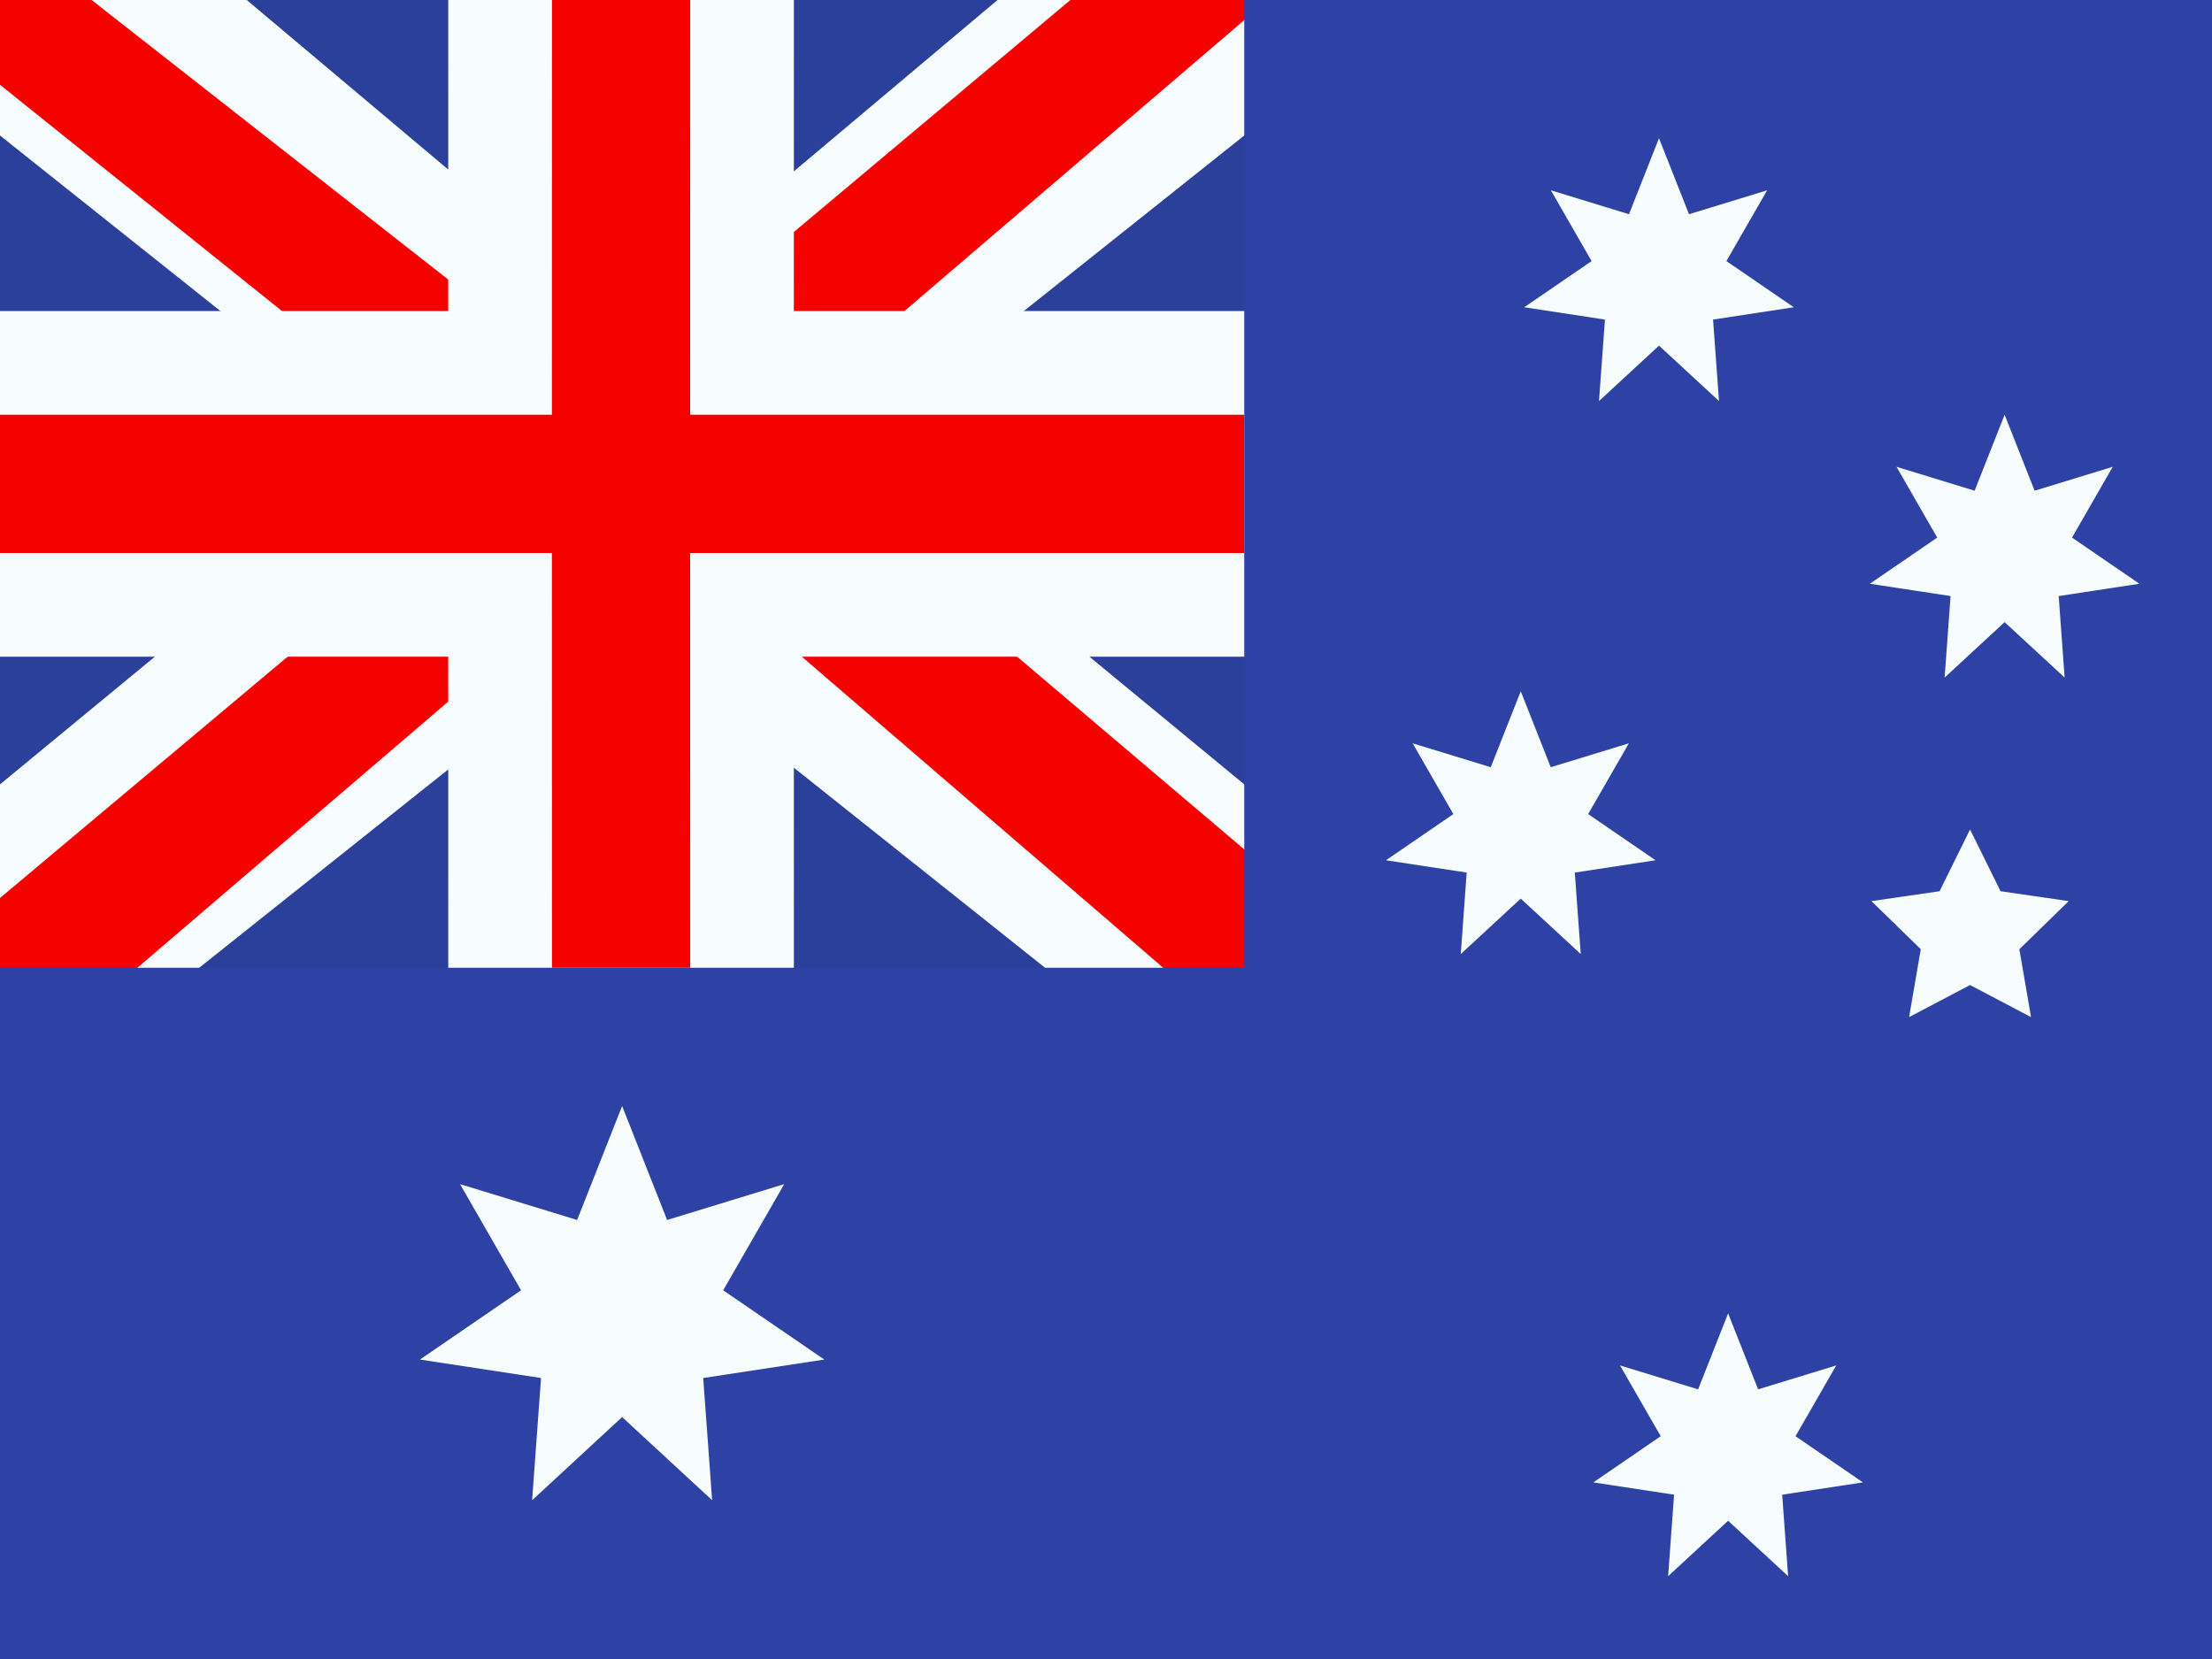
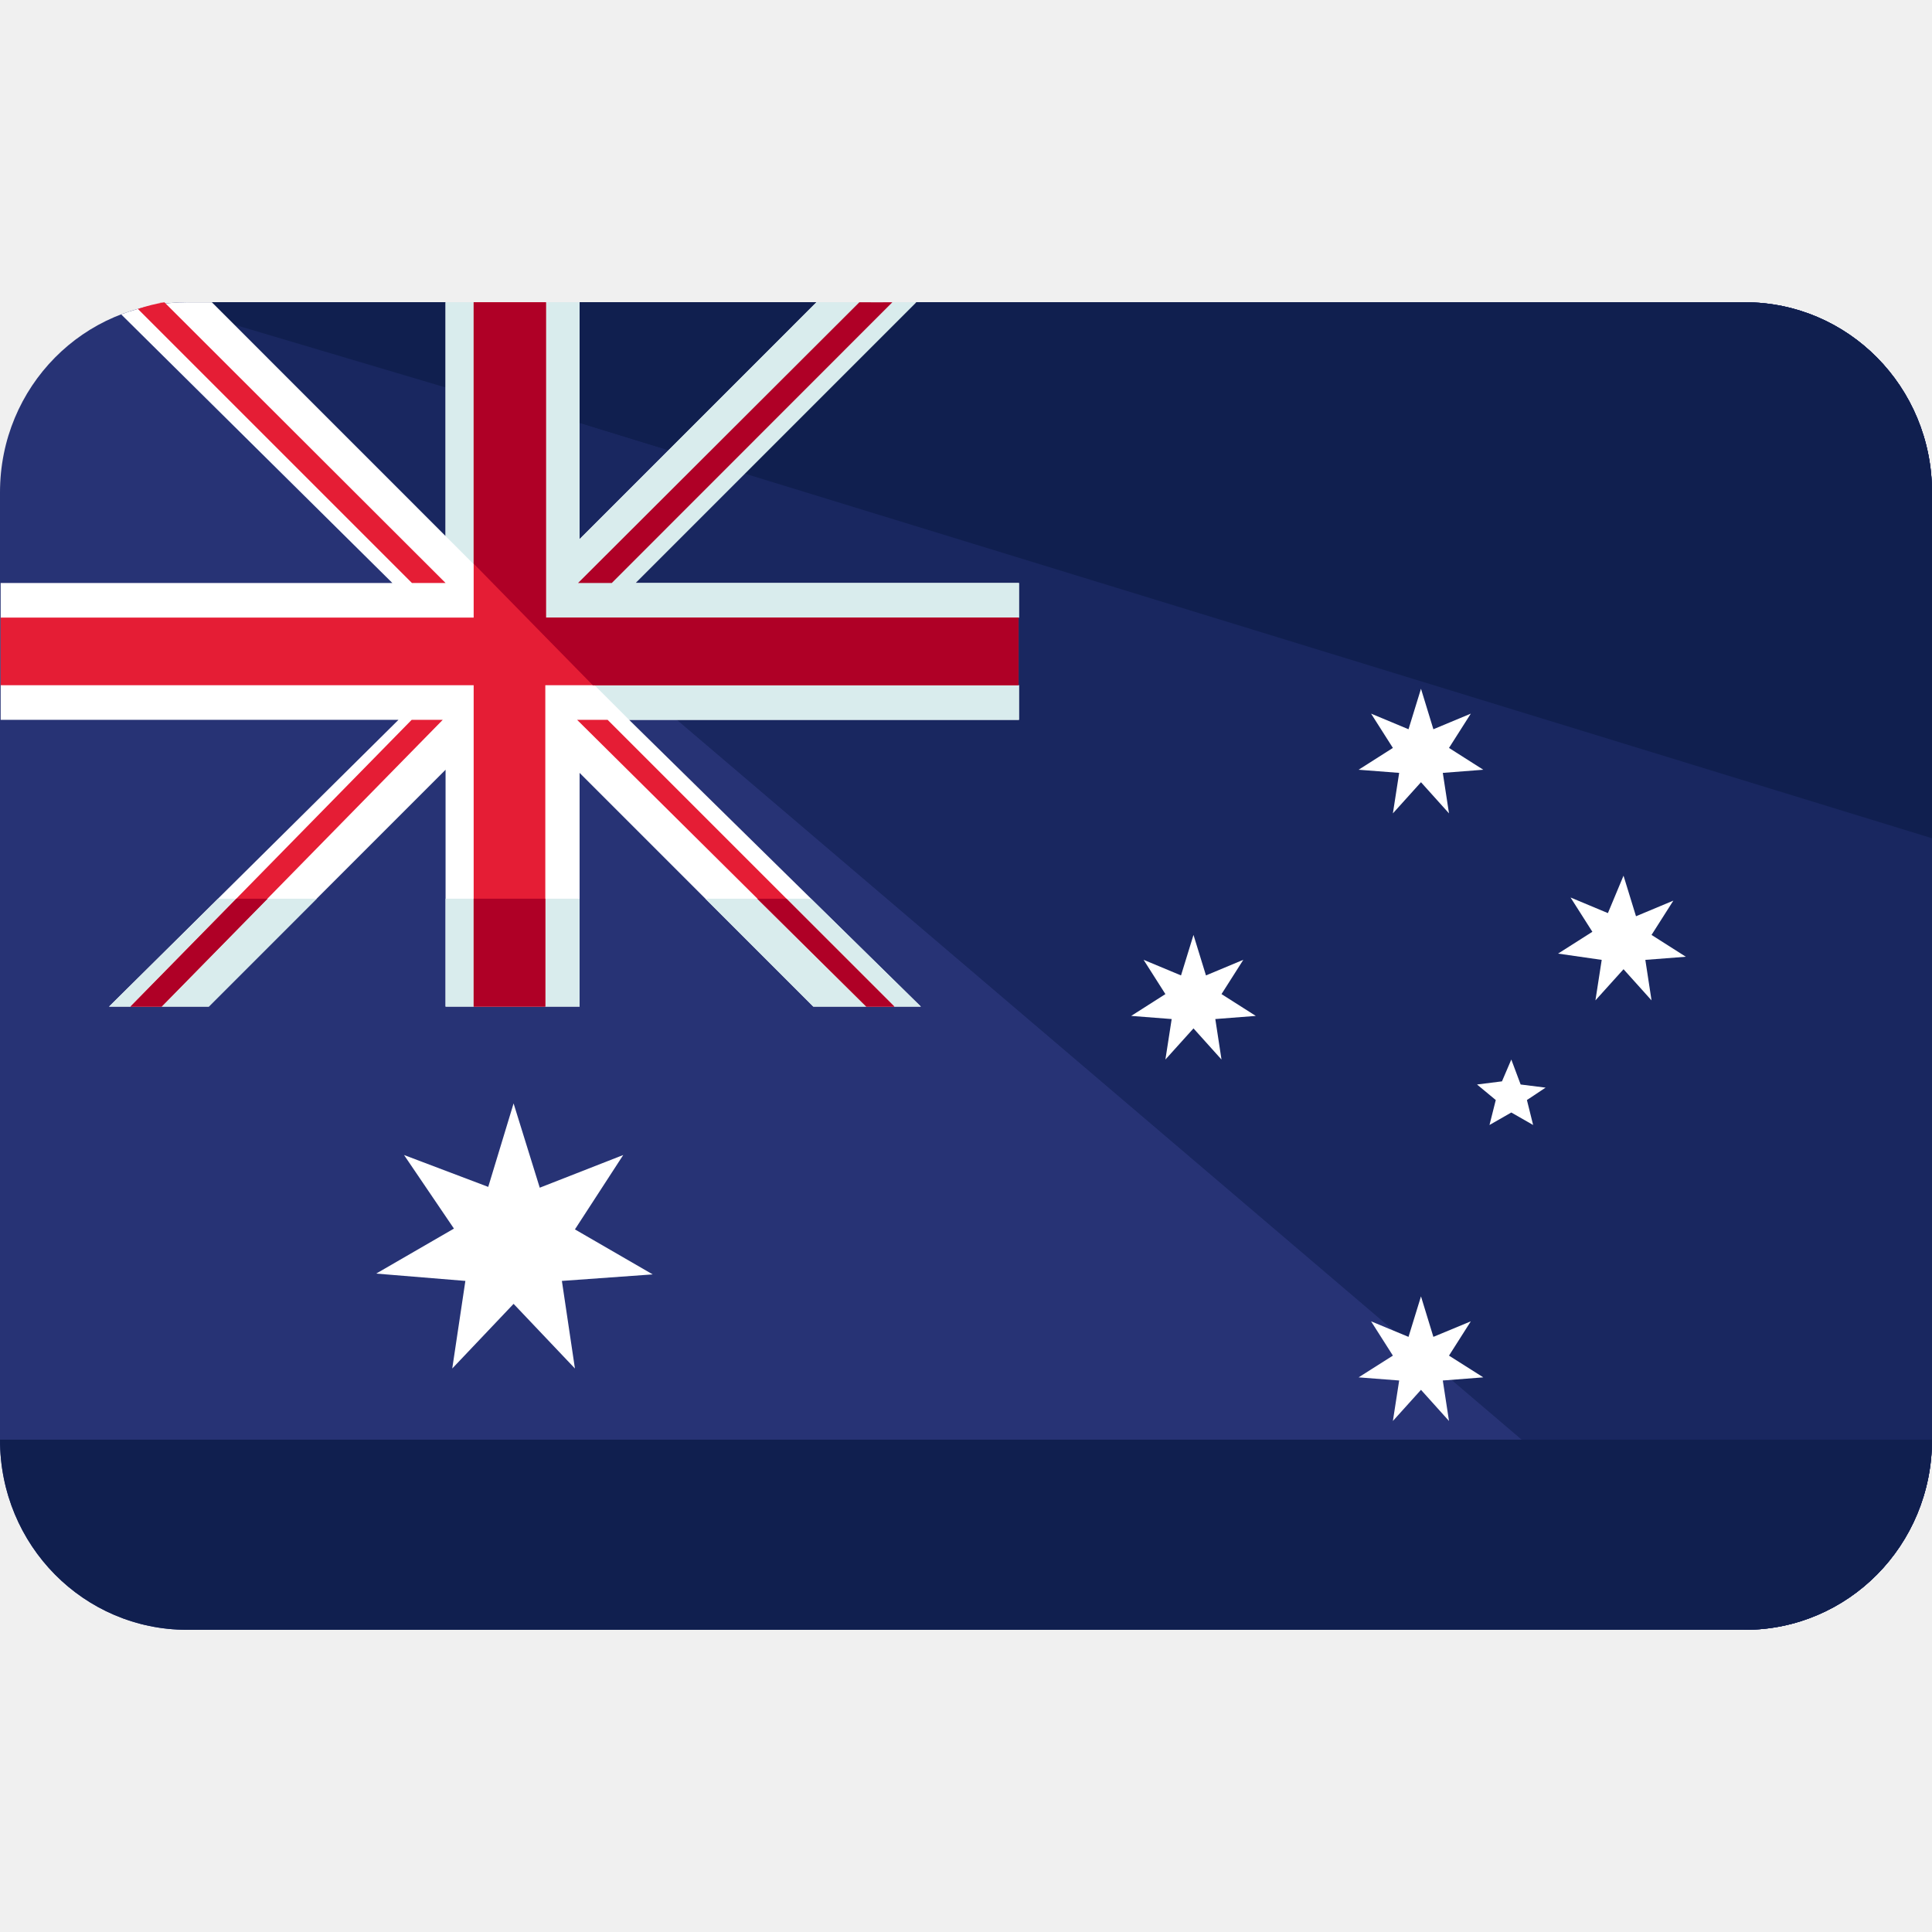
- <svg xmlns="http://www.w3.org/2000/svg" xmlns:xlink="http://www.w3.org/1999/xlink" width="32px" height="24px" viewBox="0 0 32 24" version="1.1">
-   <defs>
-     <rect id="path-1" x="0" y="0" width="32" height="24" />
-     <rect id="path-3" x="0" y="0" width="32" height="24" />
-     <rect id="path-5" x="0" y="0" width="18" height="14" />
-   </defs>
-   <g id="Symbols" stroke="none" stroke-width="1" fill="none" fill-rule="evenodd">
-     <g id="flag">
-       <mask id="mask-2" fill="white">
-         <use xlink:href="#path-1" />
-       </mask>
-       <g id="mask" />
-       <g id="contents" mask="url(#mask-2)">
-         <mask id="mask-4" fill="white">
-           <use xlink:href="#path-3" />
-         </mask>
-         <use id="background" fill="#2E42A5" xlink:href="#path-3" />
-         <g id="gb---large" mask="url(#mask-4)">
-           <g id="flag">
-             <mask id="mask-6" fill="white">
-               <use xlink:href="#path-5" />
-             </mask>
-             <use id="mask" fill="#2B409A" xlink:href="#path-5" />
-             <g id="contents" mask="url(#mask-6)">
-               <g transform="translate(-3, -2)">
-                 <g id="stripe">
-                   <polygon id="white" fill="#F7FCFF" fill-rule="nonzero" transform="translate(12.08746, 8.731805) scale(1, -1) translate(-12.08746, -8.731805) " points="0.996 2.464 4.957 0.727 21.09 13.575 23.179 16.156 18.944 16.737 12.363 11.2 7.067 7.47" />
-                   <polygon id="red" fill="#F50100" fill-rule="nonzero" transform="translate(11.98346, 9.146214) scale(1, -1) translate(-11.98346, -9.146214) " points="1.538 2.075 3.556 1.067 22.429 17.225 19.596 17.225" />
-                 </g>
-                 <g id="stripe" transform="translate(12, 8.5) scale(-1, 1) translate(-12, -8.5) ">
-                   <polygon id="white" fill="#F7FCFF" fill-rule="nonzero" transform="translate(12.08746, 8.731805) scale(1, -1) translate(-12.08746, -8.731805) " points="0.996 2.464 4.957 0.727 21.09 13.575 23.179 16.156 18.944 16.737 12.363 11.2 7.067 7.47" />
-                   <polygon id="red" fill="#F50100" fill-rule="nonzero" transform="translate(12.25556, 9.09876) scale(1, -1) translate(-12.25556, -9.09876) " points="1.131 2.324 3.149 1.316 11.185 8.234 13.568 9.007 23.38 16.881 20.547 16.881 10.74 9.194 8.135 8.267" />
-                 </g>
-                 <g id="cross" transform="translate(3, 2)">
-                   <path d="M10.735,-0.75 L10.734,5.25 L18.75,5.25 L18.75,8.75 L10.734,8.75 L10.735,14.75 L7.235,14.75 L7.234,8.75 L-0.75,8.75 L-0.75,5.25 L7.234,5.25 L7.235,-0.75 L10.735,-0.75 Z" id="red" stroke="#F7FCFF" stroke-width="1.5" fill="#F50100" />
-                 </g>
-               </g>
-             </g>
-           </g>
-         </g>
-         <g id="stars" mask="url(#mask-4)" fill="#F7FCFF" fill-rule="nonzero">
-           <g transform="translate(6, 2)" id="Star">
-             <polygon points="3 18.5 1.698 19.703 1.827 17.935 0.075 17.668 1.538 16.666 0.655 15.13 2.349 15.649 3 14 3.651 15.649 5.345 15.13 4.462 16.666 5.925 17.668 4.173 17.935 4.302 19.703" />
-             <polygon points="16 11 15.132 11.802 15.218 10.623 14.05 10.445 15.025 9.777 14.436 8.753 15.566 9.099 16 8 16.434 9.099 17.564 8.753 16.975 9.777 17.95 10.445 16.782 10.623 16.868 11.802" />
-             <polygon points="18 3 17.132 3.802 17.218 2.623 16.05 2.445 17.025 1.777 16.436 0.753 17.566 1.099 18 0 18.434 1.099 19.564 0.753 18.975 1.777 19.95 2.445 18.782 2.623 18.868 3.802" />
-             <polygon points="23 7 22.132 7.802 22.218 6.623 21.05 6.445 22.025 5.777 21.436 4.753 22.566 5.099 23 4 23.434 5.099 24.564 4.753 23.975 5.777 24.95 6.445 23.782 6.623 23.868 7.802" />
-             <polygon points="19 20 18.132 20.802 18.218 19.623 17.05 19.445 18.025 18.777 17.436 17.753 18.566 18.099 19 17 19.434 18.099 20.564 17.753 19.975 18.777 20.95 19.445 19.782 19.623 19.868 20.802" />
-             <polygon points="22.5 12.25 21.618 12.714 21.787 11.732 21.073 11.036 22.059 10.893 22.5 10 22.941 10.893 23.927 11.036 23.213 11.732 23.382 12.714" />
-           </g>
-         </g>
-       </g>
-     </g>
-   </g>
+ <svg xmlns="http://www.w3.org/2000/svg" width="24" height="24" viewBox="0 0 24 24" fill="none">
+   <path d="M24 17.884C24 19.201 22.955 20.246 21.677 20.246H2.323C1.045 20.246 0 19.201 0 17.884V6.117C0 4.801 1.045 3.755 2.323 3.755H21.677C22.955 3.755 24 4.801 24 6.117V17.884Z" fill="#273375" />
+   <path d="M2.323 3.755H21.677C22.955 3.755 24 4.801 24 6.117V17.884C24 19.201 22.955 20.246 21.677 20.246L2.323 3.755Z" fill="#192760" />
+   <path d="M2.323 3.755H21.677C22.955 3.755 24 4.801 24 6.117V17.884C24 19.201 22.955 20.246 21.677 20.246L2.323 3.755Z" fill="#192760" />
+   <path d="M24 17.884C24 19.2 22.955 20.246 21.677 20.246H2.323C1.045 20.246 0 19.2 0 17.884H24Z" fill="#101F4F" />
+   <path d="M2.323 3.755H21.677C22.955 3.755 24 4.801 24 6.117V10.413L2.323 3.755Z" fill="#101F4F" />
+   <path d="M6.38 13.707L6.705 14.754L7.742 14.348L7.142 15.272L8.108 15.831L6.98 15.912L7.142 17L6.38 16.197L5.618 17L5.781 15.912L4.673 15.821L5.639 15.262L5.019 14.348L6.065 14.744L6.38 13.707Z" fill="white" />
+   <path d="M17.652 16.104L17.806 16.607L18.271 16.414L18 16.84L18.426 17.11L17.923 17.149L18 17.652L17.652 17.265L17.303 17.652L17.381 17.149L16.877 17.11L17.303 16.84L17.032 16.414L17.497 16.607L17.652 16.104Z" fill="white" />
+   <path d="M14.826 11.614L14.981 12.117L15.445 11.923L15.174 12.349L15.6 12.62L15.097 12.659L15.174 13.162L14.826 12.775L14.477 13.162L14.555 12.659L14.052 12.62L14.477 12.349L14.206 11.923L14.671 12.117L14.826 11.614Z" fill="white" />
+   <path d="M17.652 8.556L17.806 9.059L18.271 8.865L18 9.291L18.426 9.562L17.923 9.601L18 10.104L17.652 9.717L17.303 10.104L17.381 9.601L16.877 9.562L17.303 9.291L17.032 8.865L17.497 9.059L17.652 8.556Z" fill="white" />
+   <path d="M20.168 10.878L20.323 11.382L20.787 11.188L20.516 11.614L20.942 11.885L20.439 11.924L20.516 12.427L20.168 12.04L19.819 12.427L19.897 11.924L19.355 11.846L19.781 11.575L19.51 11.149L19.974 11.343L20.168 10.878Z" fill="white" />
+   <path d="M18.774 13.162L18.89 13.472L19.2 13.511L18.968 13.665L19.045 13.975L18.774 13.82L18.503 13.975L18.581 13.665L18.348 13.472L18.658 13.433L18.774 13.162Z" fill="white" />
+   <path d="M8.305 5.593L10.142 3.755H7.2V5.253L8.305 5.593Z" fill="#101F4F" />
+   <path d="M5.535 6.659V3.755H2.632L5.535 6.659Z" fill="#192760" />
+   <path d="M5.535 3.755H2.632L2.91 4.033L5.535 4.813V3.755Z" fill="#101F4F" />
+   <path d="M12.658 7.672V7.242H7.894L11.381 3.755H10.142L7.2 6.697V3.755H5.535V6.659L2.632 3.755H2.323C2.052 3.755 1.776 3.804 1.505 3.905L4.874 7.242H0.008V7.317V7.622V7.672V8.512V8.942V8.942H4.95L1.355 12.504H2.594L5.535 9.562V12.504H7.2V9.601L10.103 12.504H11.439L7.815 8.942H12.653V8.942H12.658V8.512H12.653V7.672H12.658Z" fill="white" />
+   <path d="M12.658 7.672V7.242H7.894L11.381 3.755H10.142L7.2 6.697V3.755H5.535V6.659L7.815 8.942H12.653V8.942H12.658V8.512H12.653V7.672H12.658Z" fill="#D9ECED" />
+   <path d="M1.897 3.794C1.921 3.789 1.95 3.76 1.974 3.755C1.95 3.76 1.926 3.789 1.897 3.794Z" fill="white" />
+   <path d="M8.763 11.164L10.103 12.504H10.761L9.406 11.164H8.763Z" fill="#D9ECED" />
+   <path d="M3.324 11.164L2.008 12.504H2.594L3.934 11.164H3.324Z" fill="#D9ECED" />
+   <path d="M11.11 12.504H11.439L10.074 11.164H9.769L11.11 12.504Z" fill="#D9ECED" />
+   <path d="M7.2 11.164H6.774V12.504H7.2V11.164Z" fill="#D9ECED" />
+   <path d="M5.884 11.164H5.535V12.504H5.884V11.164Z" fill="#D9ECED" />
+   <path d="M2.71 11.164L1.355 12.504H1.621L2.937 11.164H2.71Z" fill="#D9ECED" />
+   <path d="M1.979 3.755C1.998 3.755 2.018 3.76 2.042 3.755C2.023 3.76 1.998 3.75 1.979 3.755Z" fill="#E51D35" />
+   <path d="M6.782 7.672V7.665V7.242V3.755H5.884V7.242V7.66V7.672H0.008V8.512H5.535H5.884V8.551V8.942V12.504H6.774V8.942V8.551V8.512H12.653V7.672H6.782Z" fill="#E51D35" />
+   <path d="M5.117 7.242H5.535L2.042 3.755C1.926 3.775 1.829 3.799 1.713 3.838L5.117 7.242Z" fill="#E51D35" />
+   <path d="M7.169 8.942L10.761 12.504H11.11L7.548 8.942H7.169Z" fill="#E51D35" />
+   <path d="M1.621 12.504H2.008L5.5 8.942H5.114L1.621 12.504Z" fill="#E51D35" />
+   <path d="M11.085 3.755C11.085 3.755 10.731 3.756 10.675 3.755L7.181 7.242H7.6L11.085 3.755Z" fill="#AF0026" />
+   <path d="M6.782 7.672V7.557V4.306V4.191V3.87V3.755H5.884V3.87V4.191V4.306V6.789V6.904V7.002L6.782 7.919L7.364 8.512H12.653V7.672H6.782Z" fill="#AF0026" />
+   <path d="M2.937 11.164L1.621 12.504H2.008L3.324 11.164H2.937Z" fill="#AF0026" />
+   <path d="M6.774 11.164H5.884V12.504H6.774V11.164Z" fill="#AF0026" />
+   <path d="M9.406 11.164L10.761 12.504H11.11L9.769 11.164H9.406Z" fill="#AF0026" />
</svg>
